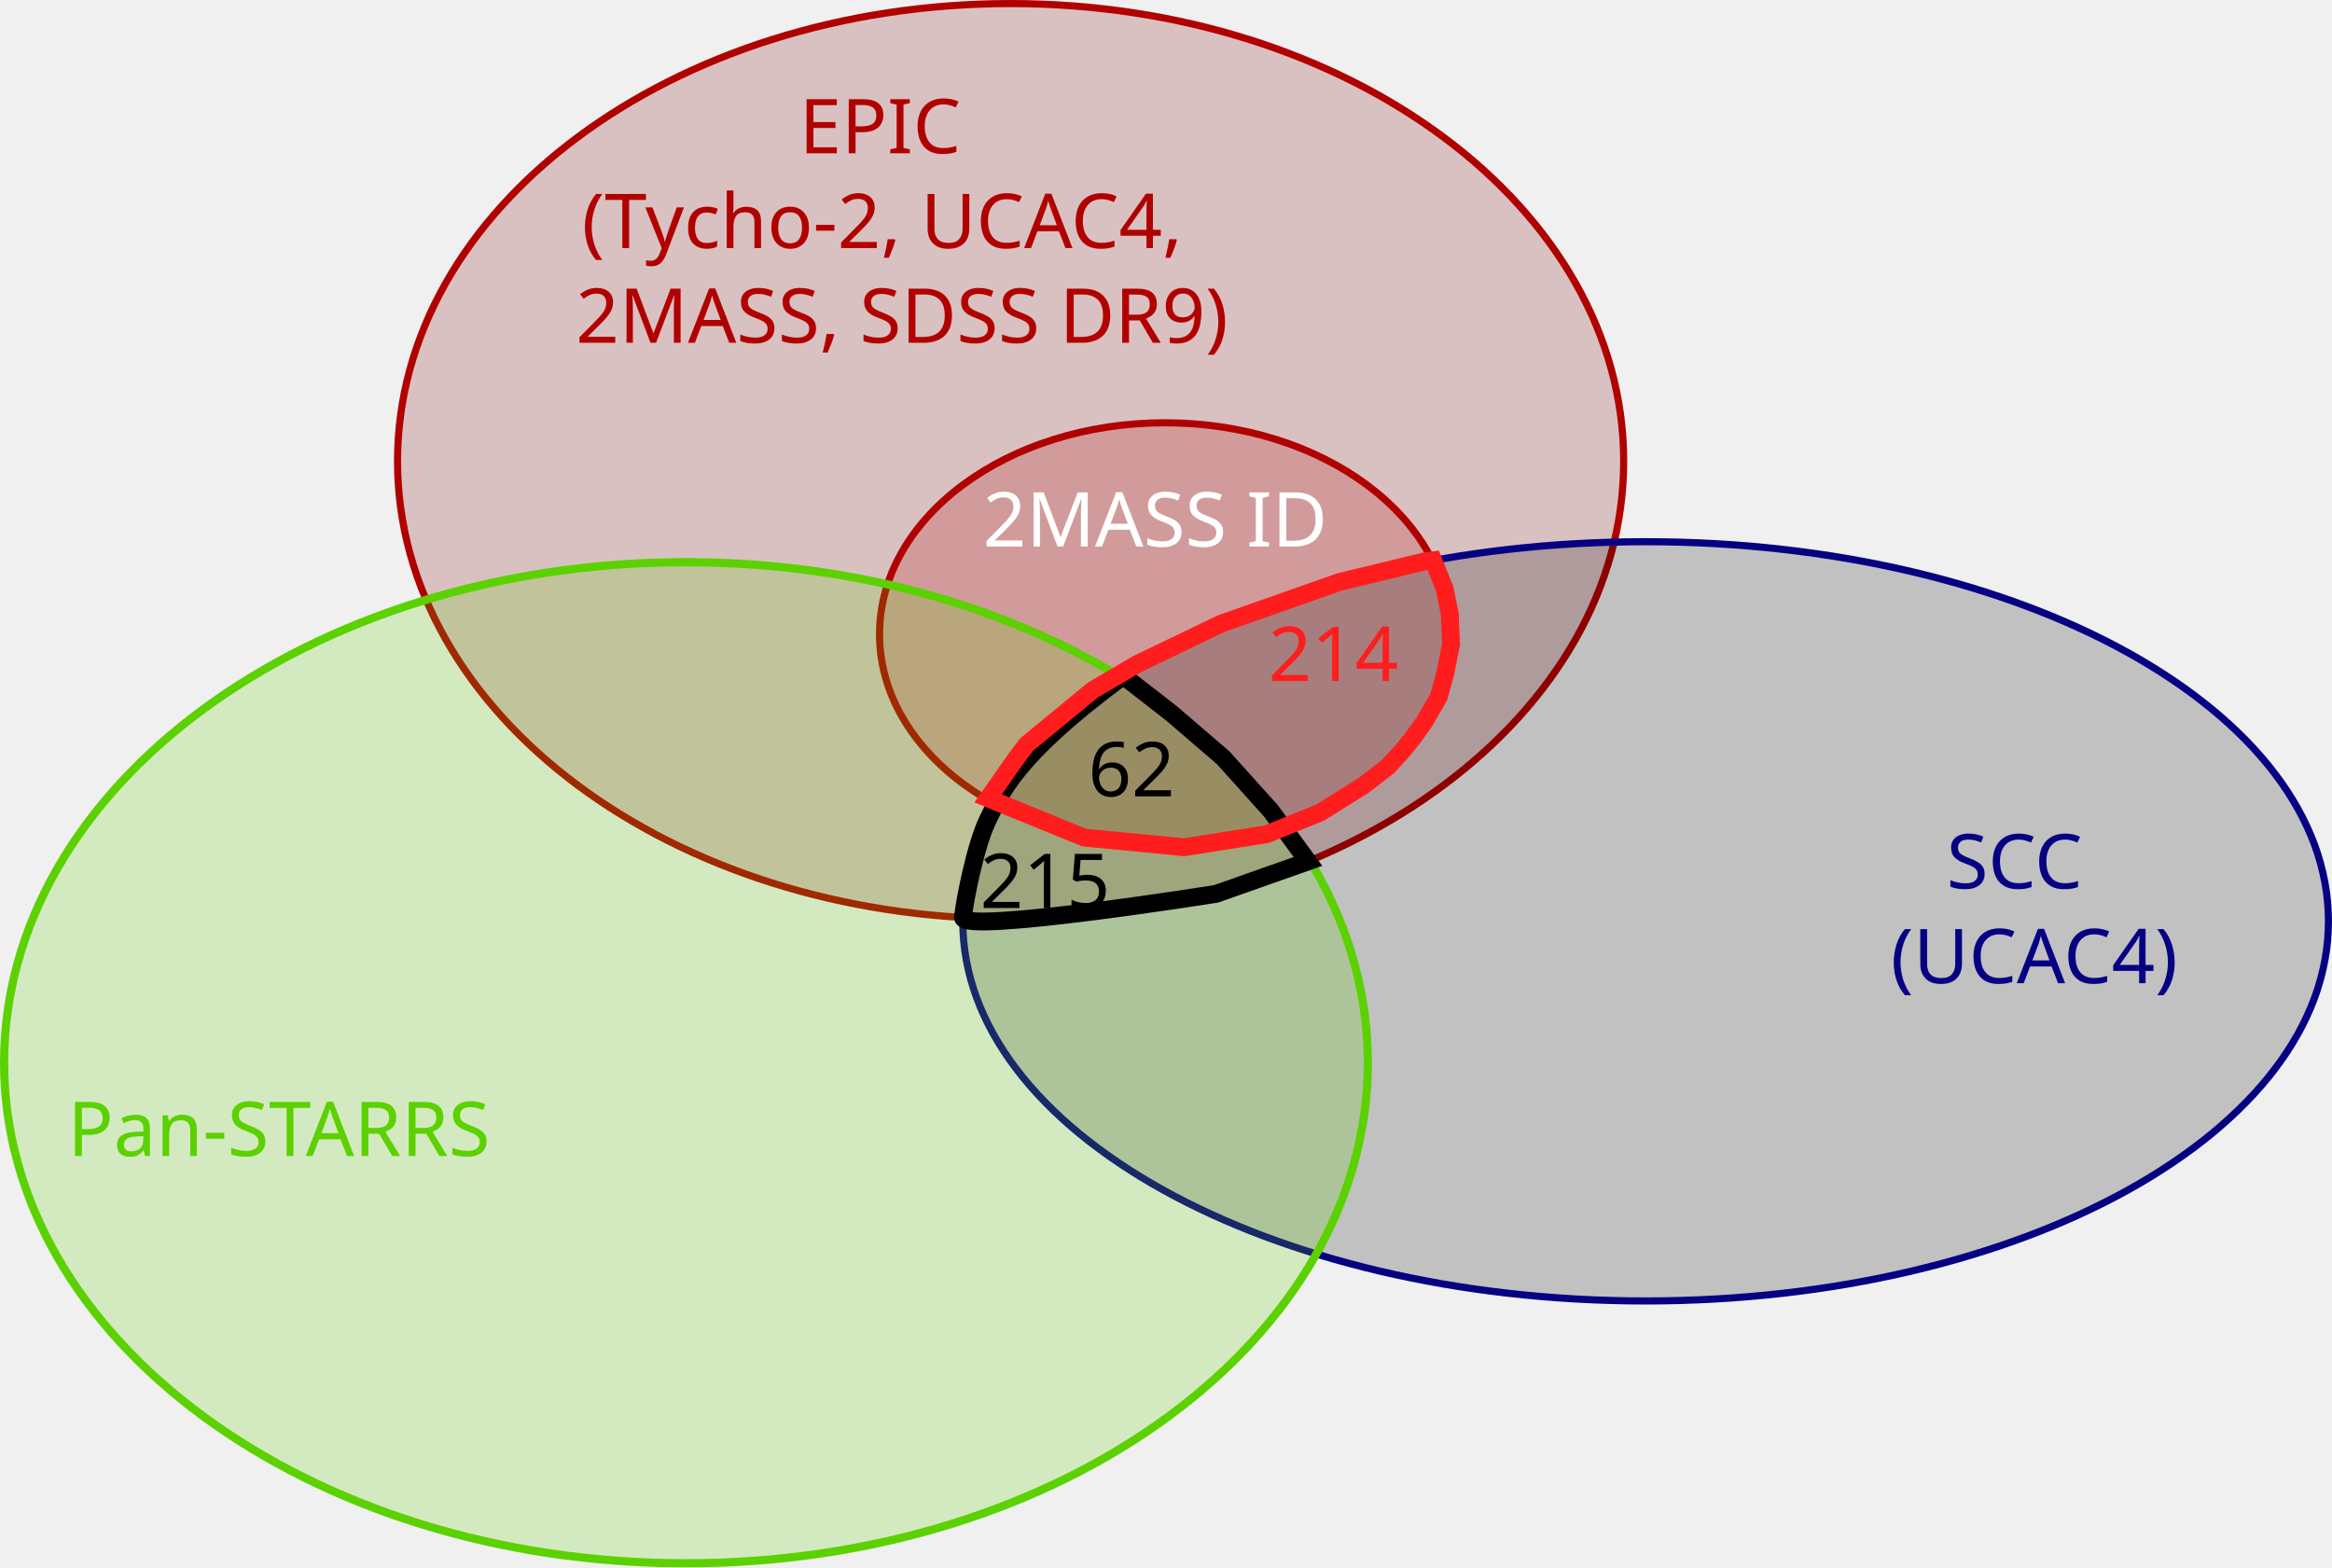
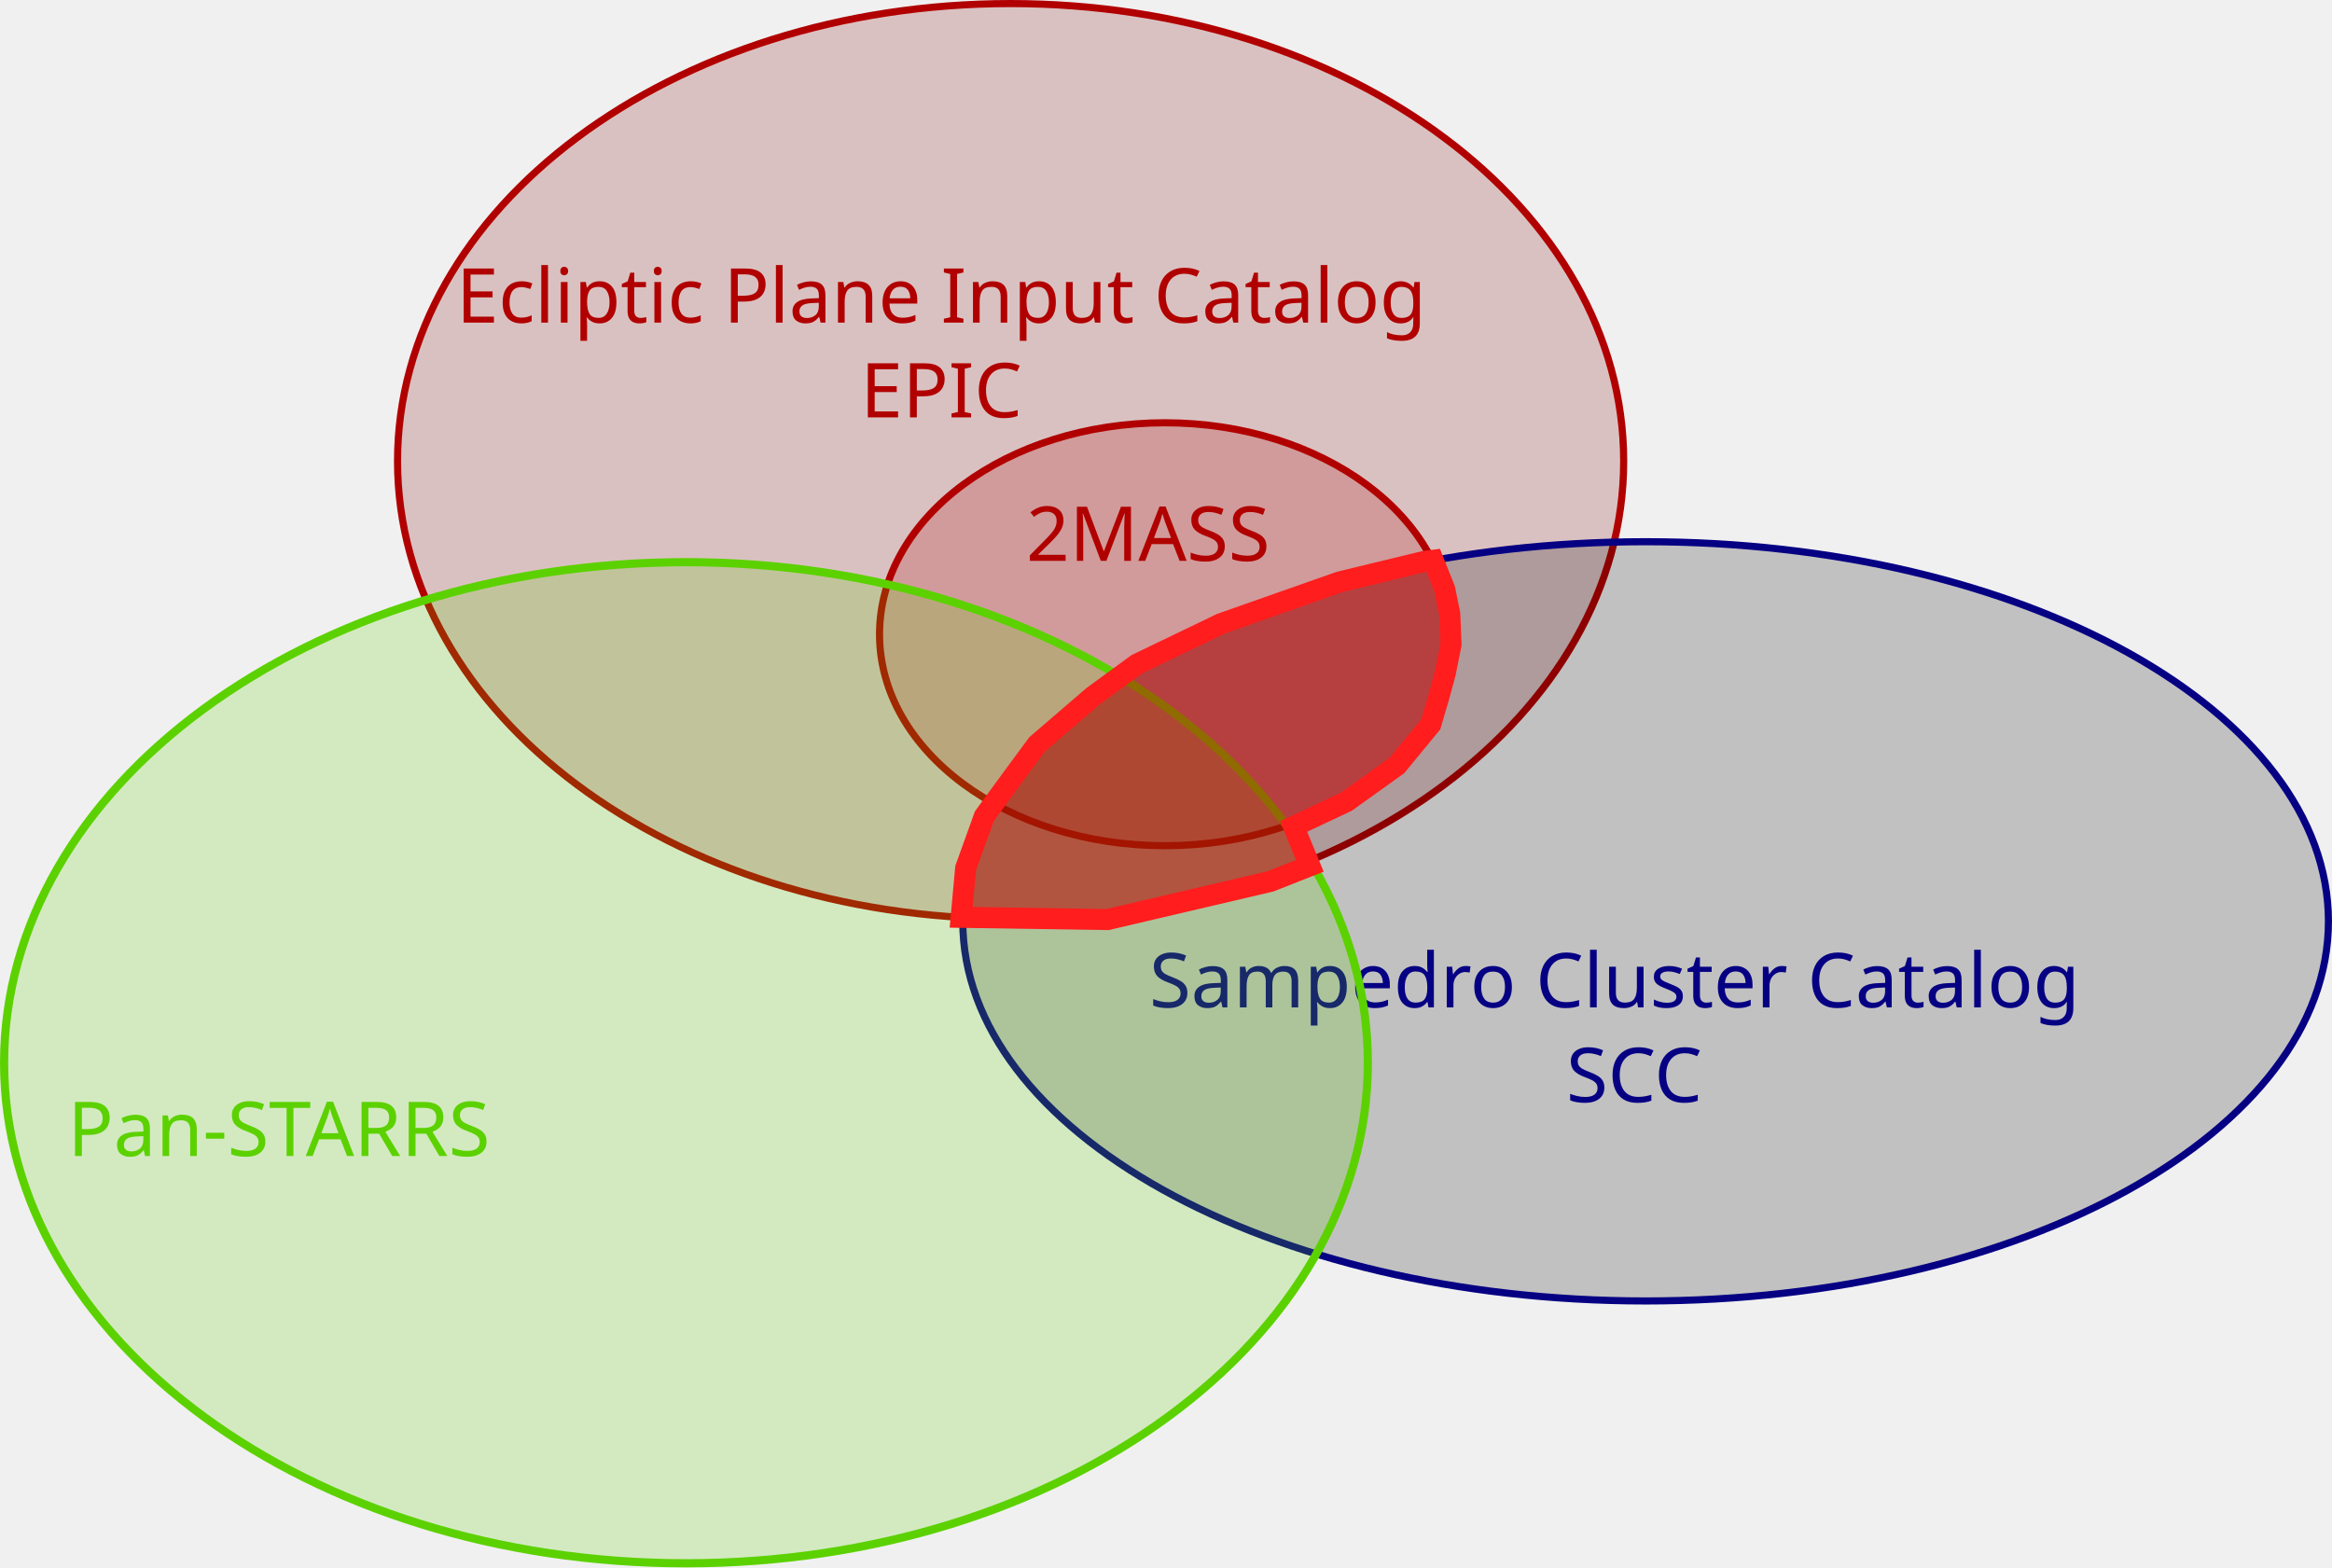
- <svg xmlns="http://www.w3.org/2000/svg" width="369.019mm" height="248.031mm" viewBox="0 0 1307.546 878.85" id="svg2" version="1.1">
+ <svg xmlns="http://www.w3.org/2000/svg" version="1.1" id="svg2" viewBox="0 0 1307.546 878.85" height="248.031mm" width="369.019mm">
  <defs id="defs4">
-     <marker style="overflow:visible" id="marker5960" refX="0" refY="0" orient="auto">
-       <path transform="matrix(-1.1,0,0,-1.1,-1.1,0)" d="M 8.719,4.034 -2.207,0.016 8.719,-4.002 c -1.745,2.372 -1.735,5.617 -6e-7,8.035 z" style="fill:#0000ff;fill-opacity:1;fill-rule:evenodd;stroke:#000000;stroke-width:0.625;stroke-linejoin:round;stroke-opacity:1" id="path5962" />
+     <marker orient="auto" refY="0" refX="0" id="marker5960" style="overflow:visible">
+       <path id="path5962" style="fill:#0000ff;fill-opacity:1;fill-rule:evenodd;stroke:#000000;stroke-width:0.625;stroke-linejoin:round;stroke-opacity:1" d="M 8.719,4.034 -2.207,0.016 8.719,-4.002 c -1.745,2.372 -1.735,5.617 -6e-7,8.035 z" transform="matrix(-1.1,0,0,-1.1,-1.1,0)" />
    </marker>
-     <marker style="overflow:visible" id="marker5950" refX="0" refY="0" orient="auto">
-       <path transform="matrix(-1.1,0,0,-1.1,-1.1,0)" d="M 8.719,4.034 -2.207,0.016 8.719,-4.002 c -1.745,2.372 -1.735,5.617 -6e-7,8.035 z" style="fill:#aa0000;fill-opacity:1;fill-rule:evenodd;stroke:#000000;stroke-width:0.625;stroke-linejoin:round;stroke-opacity:1" id="path5952" />
+     <marker orient="auto" refY="0" refX="0" id="marker5950" style="overflow:visible">
+       <path id="path5952" style="fill:#aa0000;fill-opacity:1;fill-rule:evenodd;stroke:#000000;stroke-width:0.625;stroke-linejoin:round;stroke-opacity:1" d="M 8.719,4.034 -2.207,0.016 8.719,-4.002 c -1.745,2.372 -1.735,5.617 -6e-7,8.035 z" transform="matrix(-1.1,0,0,-1.1,-1.1,0)" />
    </marker>
-     <marker style="overflow:visible" id="marker5814" refX="0" refY="0" orient="auto">
-       <path transform="matrix(-1.1,0,0,-1.1,-1.1,0)" d="M 8.719,4.034 -2.207,0.016 8.719,-4.002 c -1.745,2.372 -1.735,5.617 -6e-7,8.035 z" style="fill:#aa0000;fill-opacity:1;fill-rule:evenodd;stroke:#000000;stroke-width:0.625;stroke-linejoin:round;stroke-opacity:1" id="path5816" />
+     <marker orient="auto" refY="0" refX="0" id="marker5814" style="overflow:visible">
+       <path id="path5816" style="fill:#aa0000;fill-opacity:1;fill-rule:evenodd;stroke:#000000;stroke-width:0.625;stroke-linejoin:round;stroke-opacity:1" d="M 8.719,4.034 -2.207,0.016 8.719,-4.002 c -1.745,2.372 -1.735,5.617 -6e-7,8.035 z" transform="matrix(-1.1,0,0,-1.1,-1.1,0)" />
    </marker>
-     <marker style="overflow:visible" id="marker5684" refX="0" refY="0" orient="auto">
-       <path transform="matrix(-1.1,0,0,-1.1,-1.1,0)" d="M 8.719,4.034 -2.207,0.016 8.719,-4.002 c -1.745,2.372 -1.735,5.617 -6e-7,8.035 z" style="fill:#d45500;fill-opacity:1;fill-rule:evenodd;stroke:#000000;stroke-width:0.625;stroke-linejoin:round;stroke-opacity:1" id="path5686" />
+     <marker orient="auto" refY="0" refX="0" id="marker5684" style="overflow:visible">
+       <path id="path5686" style="fill:#d45500;fill-opacity:1;fill-rule:evenodd;stroke:#000000;stroke-width:0.625;stroke-linejoin:round;stroke-opacity:1" d="M 8.719,4.034 -2.207,0.016 8.719,-4.002 c -1.745,2.372 -1.735,5.617 -6e-7,8.035 z" transform="matrix(-1.1,0,0,-1.1,-1.1,0)" />
    </marker>
-     <marker style="overflow:visible" id="marker5560" refX="0" refY="0" orient="auto">
-       <path transform="matrix(-1.1,0,0,-1.1,-1.1,0)" d="M 8.719,4.034 -2.207,0.016 8.719,-4.002 c -1.745,2.372 -1.735,5.617 -6e-7,8.035 z" style="fill:#d45500;fill-opacity:1;fill-rule:evenodd;stroke:#000000;stroke-width:0.625;stroke-linejoin:round;stroke-opacity:1" id="path5562" />
+     <marker orient="auto" refY="0" refX="0" id="marker5560" style="overflow:visible">
+       <path id="path5562" style="fill:#d45500;fill-opacity:1;fill-rule:evenodd;stroke:#000000;stroke-width:0.625;stroke-linejoin:round;stroke-opacity:1" d="M 8.719,4.034 -2.207,0.016 8.719,-4.002 c -1.745,2.372 -1.735,5.617 -6e-7,8.035 z" transform="matrix(-1.1,0,0,-1.1,-1.1,0)" />
    </marker>
-     <marker style="overflow:visible" id="marker5442" refX="0" refY="0" orient="auto">
-       <path transform="matrix(-1.1,0,0,-1.1,-1.1,0)" d="M 8.719,4.034 -2.207,0.016 8.719,-4.002 c -1.745,2.372 -1.735,5.617 -6e-7,8.035 z" style="fill:#aa0000;fill-opacity:1;fill-rule:evenodd;stroke:#000000;stroke-width:0.625;stroke-linejoin:round;stroke-opacity:1" id="path5444" />
+     <marker orient="auto" refY="0" refX="0" id="marker5442" style="overflow:visible">
+       <path id="path5444" style="fill:#aa0000;fill-opacity:1;fill-rule:evenodd;stroke:#000000;stroke-width:0.625;stroke-linejoin:round;stroke-opacity:1" d="M 8.719,4.034 -2.207,0.016 8.719,-4.002 c -1.745,2.372 -1.735,5.617 -6e-7,8.035 z" transform="matrix(-1.1,0,0,-1.1,-1.1,0)" />
    </marker>
-     <marker style="overflow:visible" id="marker5330" refX="0" refY="0" orient="auto">
-       <path transform="matrix(-1.1,0,0,-1.1,-1.1,0)" d="M 8.719,4.034 -2.207,0.016 8.719,-4.002 c -1.745,2.372 -1.735,5.617 -6e-7,8.035 z" style="fill:#0000ff;fill-opacity:1;fill-rule:evenodd;stroke:#000000;stroke-width:0.625;stroke-linejoin:round;stroke-opacity:1" id="path5332" />
+     <marker orient="auto" refY="0" refX="0" id="marker5330" style="overflow:visible">
+       <path id="path5332" style="fill:#0000ff;fill-opacity:1;fill-rule:evenodd;stroke:#000000;stroke-width:0.625;stroke-linejoin:round;stroke-opacity:1" d="M 8.719,4.034 -2.207,0.016 8.719,-4.002 c -1.745,2.372 -1.735,5.617 -6e-7,8.035 z" transform="matrix(-1.1,0,0,-1.1,-1.1,0)" />
    </marker>
-     <marker style="overflow:visible" id="marker5224" refX="0" refY="0" orient="auto">
-       <path transform="matrix(-1.1,0,0,-1.1,-1.1,0)" d="M 8.719,4.034 -2.207,0.016 8.719,-4.002 c -1.745,2.372 -1.735,5.617 -6e-7,8.035 z" style="fill:#aa0000;fill-opacity:1;fill-rule:evenodd;stroke:#000000;stroke-width:0.625;stroke-linejoin:round;stroke-opacity:1" id="path5226" />
+     <marker orient="auto" refY="0" refX="0" id="marker5224" style="overflow:visible">
+       <path id="path5226" style="fill:#aa0000;fill-opacity:1;fill-rule:evenodd;stroke:#000000;stroke-width:0.625;stroke-linejoin:round;stroke-opacity:1" d="M 8.719,4.034 -2.207,0.016 8.719,-4.002 c -1.745,2.372 -1.735,5.617 -6e-7,8.035 z" transform="matrix(-1.1,0,0,-1.1,-1.1,0)" />
    </marker>
-     <marker style="overflow:visible" id="marker14538" refX="0" refY="0" orient="auto">
-       <path transform="scale(-0.6,-0.6)" d="M 8.719,4.034 -2.207,0.016 8.719,-4.002 c -1.745,2.372 -1.735,5.617 -6e-7,8.035 z" style="fill:#aa0000;fill-opacity:1;fill-rule:evenodd;stroke:#000000;stroke-width:0.625;stroke-linejoin:round;stroke-opacity:1" id="path14540" />
+     <marker orient="auto" refY="0" refX="0" id="marker14538" style="overflow:visible">
+       <path id="path14540" style="fill:#aa0000;fill-opacity:1;fill-rule:evenodd;stroke:#000000;stroke-width:0.625;stroke-linejoin:round;stroke-opacity:1" d="M 8.719,4.034 -2.207,0.016 8.719,-4.002 c -1.745,2.372 -1.735,5.617 -6e-7,8.035 z" transform="scale(-0.6,-0.6)" />
    </marker>
-     <marker orient="auto" refY="0" refX="0" id="Arrow1Mend" style="overflow:visible">
-       <path id="path4169" d="M 0,0 5,-5 -12.5,0 5,5 0,0 Z" style="fill:#000000;fill-opacity:1;fill-rule:evenodd;stroke:#000000;stroke-width:1pt;stroke-opacity:1" transform="matrix(-0.4,0,0,-0.4,-4,0)" />
+     <marker style="overflow:visible" id="Arrow1Mend" refX="0" refY="0" orient="auto">
+       <path transform="matrix(-0.4,0,0,-0.4,-4,0)" style="fill:#000000;fill-opacity:1;fill-rule:evenodd;stroke:#000000;stroke-width:1pt;stroke-opacity:1" d="M 0,0 5,-5 -12.5,0 5,5 0,0 Z" id="path4169" />
    </marker>
-     <marker orient="auto" refY="0" refX="0" id="Arrow2Mend-3" style="overflow:visible">
-       <path id="path4187-6" style="fill:#d45500;fill-opacity:1;fill-rule:evenodd;stroke:#000000;stroke-width:0.625;stroke-linejoin:round;stroke-opacity:1" d="M 8.719,4.034 -2.207,0.016 8.719,-4.002 c -1.745,2.372 -1.735,5.617 -6e-7,8.035 z" transform="scale(-0.6,-0.6)" />
+     <marker style="overflow:visible" id="Arrow2Mend-3" refX="0" refY="0" orient="auto">
+       <path transform="scale(-0.6,-0.6)" d="M 8.719,4.034 -2.207,0.016 8.719,-4.002 c -1.745,2.372 -1.735,5.617 -6e-7,8.035 z" style="fill:#d45500;fill-opacity:1;fill-rule:evenodd;stroke:#000000;stroke-width:0.625;stroke-linejoin:round;stroke-opacity:1" id="path4187-6" />
    </marker>
-     <marker orient="auto" refY="0" refX="0" id="Arrow2Mend-5" style="overflow:visible">
-       <path id="path4187-3" style="fill:#d45500;fill-opacity:1;fill-rule:evenodd;stroke:#000000;stroke-width:0.625;stroke-linejoin:round;stroke-opacity:1" d="M 8.719,4.034 -2.207,0.016 8.719,-4.002 c -1.745,2.372 -1.735,5.617 -6e-7,8.035 z" transform="scale(-0.6,-0.6)" />
+     <marker style="overflow:visible" id="Arrow2Mend-5" refX="0" refY="0" orient="auto">
+       <path transform="scale(-0.6,-0.6)" d="M 8.719,4.034 -2.207,0.016 8.719,-4.002 c -1.745,2.372 -1.735,5.617 -6e-7,8.035 z" style="fill:#d45500;fill-opacity:1;fill-rule:evenodd;stroke:#000000;stroke-width:0.625;stroke-linejoin:round;stroke-opacity:1" id="path4187-3" />
    </marker>
-     <marker orient="auto" refY="0" refX="0" id="Arrow2Mend-6" style="overflow:visible">
-       <path id="path4187-2" style="fill:#000000;fill-opacity:1;fill-rule:evenodd;stroke:#000000;stroke-width:0.625;stroke-linejoin:round;stroke-opacity:1" d="M 8.719,4.034 -2.207,0.016 8.719,-4.002 c -1.745,2.372 -1.735,5.617 -6e-7,8.035 z" transform="scale(-0.6,-0.6)" />
+     <marker style="overflow:visible" id="Arrow2Mend-6" refX="0" refY="0" orient="auto">
+       <path transform="scale(-0.6,-0.6)" d="M 8.719,4.034 -2.207,0.016 8.719,-4.002 c -1.745,2.372 -1.735,5.617 -6e-7,8.035 z" style="fill:#000000;fill-opacity:1;fill-rule:evenodd;stroke:#000000;stroke-width:0.625;stroke-linejoin:round;stroke-opacity:1" id="path4187-2" />
    </marker>
-     <marker orient="auto" refY="0" refX="0" id="Arrow2Mend-6-1" style="overflow:visible">
-       <path id="path4187-2-2" style="fill:#000000;fill-opacity:1;fill-rule:evenodd;stroke:#000000;stroke-width:0.625;stroke-linejoin:round;stroke-opacity:1" d="M 8.719,4.034 -2.207,0.016 8.719,-4.002 c -1.745,2.372 -1.735,5.617 -6e-7,8.035 z" transform="scale(-0.6,-0.6)" />
+     <marker style="overflow:visible" id="Arrow2Mend-6-1" refX="0" refY="0" orient="auto">
+       <path transform="scale(-0.6,-0.6)" d="M 8.719,4.034 -2.207,0.016 8.719,-4.002 c -1.745,2.372 -1.735,5.617 -6e-7,8.035 z" style="fill:#000000;fill-opacity:1;fill-rule:evenodd;stroke:#000000;stroke-width:0.625;stroke-linejoin:round;stroke-opacity:1" id="path4187-2-2" />
    </marker>
-     <marker orient="auto" refY="0" refX="0" id="Arrow2Mend-6-0" style="overflow:visible">
-       <path id="path4187-2-9" style="fill:#0000ff;fill-opacity:1;fill-rule:evenodd;stroke:#000000;stroke-width:0.625;stroke-linejoin:round;stroke-opacity:1" d="M 8.719,4.034 -2.207,0.016 8.719,-4.002 c -1.745,2.372 -1.735,5.617 -6e-7,8.035 z" transform="scale(-0.6,-0.6)" />
+     <marker style="overflow:visible" id="Arrow2Mend-6-0" refX="0" refY="0" orient="auto">
+       <path transform="scale(-0.6,-0.6)" d="M 8.719,4.034 -2.207,0.016 8.719,-4.002 c -1.745,2.372 -1.735,5.617 -6e-7,8.035 z" style="fill:#0000ff;fill-opacity:1;fill-rule:evenodd;stroke:#000000;stroke-width:0.625;stroke-linejoin:round;stroke-opacity:1" id="path4187-2-9" />
    </marker>
-     <marker orient="auto" refY="0" refX="0" id="Arrow2Mend-6-6" style="overflow:visible">
-       <path id="path4187-2-0" style="fill:#aa0000;fill-opacity:1;fill-rule:evenodd;stroke:#000000;stroke-width:0.625;stroke-linejoin:round;stroke-opacity:1" d="M 8.719,4.034 -2.207,0.016 8.719,-4.002 c -1.745,2.372 -1.735,5.617 -6e-7,8.035 z" transform="scale(-0.6,-0.6)" />
+     <marker style="overflow:visible" id="Arrow2Mend-6-6" refX="0" refY="0" orient="auto">
+       <path transform="scale(-0.6,-0.6)" d="M 8.719,4.034 -2.207,0.016 8.719,-4.002 c -1.745,2.372 -1.735,5.617 -6e-7,8.035 z" style="fill:#aa0000;fill-opacity:1;fill-rule:evenodd;stroke:#000000;stroke-width:0.625;stroke-linejoin:round;stroke-opacity:1" id="path4187-2-0" />
    </marker>
-     <marker orient="auto" refY="0" refX="0" id="Arrow2Mend-6-8" style="overflow:visible">
-       <path id="path4187-2-97" style="fill:#000000;fill-opacity:1;fill-rule:evenodd;stroke:#000000;stroke-width:0.625;stroke-linejoin:round;stroke-opacity:1" d="M 8.719,4.034 -2.207,0.016 8.719,-4.002 c -1.745,2.372 -1.735,5.617 -6e-7,8.035 z" transform="scale(-0.6,-0.6)" />
+     <marker style="overflow:visible" id="Arrow2Mend-6-8" refX="0" refY="0" orient="auto">
+       <path transform="scale(-0.6,-0.6)" d="M 8.719,4.034 -2.207,0.016 8.719,-4.002 c -1.745,2.372 -1.735,5.617 -6e-7,8.035 z" style="fill:#000000;fill-opacity:1;fill-rule:evenodd;stroke:#000000;stroke-width:0.625;stroke-linejoin:round;stroke-opacity:1" id="path4187-2-97" />
    </marker>
-     <marker orient="auto" refY="0" refX="0" id="Arrow2Mend-6-3" style="overflow:visible">
-       <path id="path4187-2-6" style="fill:#aa0000;fill-opacity:1;fill-rule:evenodd;stroke:#000000;stroke-width:0.625;stroke-linejoin:round;stroke-opacity:1" d="M 8.719,4.034 -2.207,0.016 8.719,-4.002 c -1.745,2.372 -1.735,5.617 -6e-7,8.035 z" transform="scale(-0.6,-0.6)" />
+     <marker style="overflow:visible" id="Arrow2Mend-6-3" refX="0" refY="0" orient="auto">
+       <path transform="scale(-0.6,-0.6)" d="M 8.719,4.034 -2.207,0.016 8.719,-4.002 c -1.745,2.372 -1.735,5.617 -6e-7,8.035 z" style="fill:#aa0000;fill-opacity:1;fill-rule:evenodd;stroke:#000000;stroke-width:0.625;stroke-linejoin:round;stroke-opacity:1" id="path4187-2-6" />
    </marker>
-     <marker orient="auto" refY="0" refX="0" id="Arrow2Mend-6-0-1" style="overflow:visible">
-       <path id="path4187-2-9-9" style="fill:#0000ff;fill-opacity:1;fill-rule:evenodd;stroke:#000000;stroke-width:0.625;stroke-linejoin:round;stroke-opacity:1" d="M 8.719,4.034 -2.207,0.016 8.719,-4.002 c -1.745,2.372 -1.735,5.617 -6e-7,8.035 z" transform="scale(-0.6,-0.6)" />
+     <marker style="overflow:visible" id="Arrow2Mend-6-0-1" refX="0" refY="0" orient="auto">
+       <path transform="scale(-0.6,-0.6)" d="M 8.719,4.034 -2.207,0.016 8.719,-4.002 c -1.745,2.372 -1.735,5.617 -6e-7,8.035 z" style="fill:#0000ff;fill-opacity:1;fill-rule:evenodd;stroke:#000000;stroke-width:0.625;stroke-linejoin:round;stroke-opacity:1" id="path4187-2-9-9" />
    </marker>
-     <marker orient="auto" refY="0" refX="0" id="Arrow2Mend-6-8-7" style="overflow:visible">
-       <path id="path4187-2-97-8" style="fill:#000000;fill-opacity:1;fill-rule:evenodd;stroke:#000000;stroke-width:0.625;stroke-linejoin:round;stroke-opacity:1" d="M 8.719,4.034 -2.207,0.016 8.719,-4.002 c -1.745,2.372 -1.735,5.617 -6e-7,8.035 z" transform="scale(-0.6,-0.6)" />
+     <marker style="overflow:visible" id="Arrow2Mend-6-8-7" refX="0" refY="0" orient="auto">
+       <path transform="scale(-0.6,-0.6)" d="M 8.719,4.034 -2.207,0.016 8.719,-4.002 c -1.745,2.372 -1.735,5.617 -6e-7,8.035 z" style="fill:#000000;fill-opacity:1;fill-rule:evenodd;stroke:#000000;stroke-width:0.625;stroke-linejoin:round;stroke-opacity:1" id="path4187-2-97-8" />
    </marker>
-     <marker orient="auto" refY="0" refX="0" id="Arrow2Mend-6-3-3" style="overflow:visible">
-       <path id="path4187-2-6-6" style="fill:#0000ff;fill-opacity:1;fill-rule:evenodd;stroke:#000000;stroke-width:0.625;stroke-linejoin:round;stroke-opacity:1" d="M 8.719,4.034 -2.207,0.016 8.719,-4.002 c -1.745,2.372 -1.735,5.617 -6e-7,8.035 z" transform="scale(-0.6,-0.6)" />
+     <marker style="overflow:visible" id="Arrow2Mend-6-3-3" refX="0" refY="0" orient="auto">
+       <path transform="scale(-0.6,-0.6)" d="M 8.719,4.034 -2.207,0.016 8.719,-4.002 c -1.745,2.372 -1.735,5.617 -6e-7,8.035 z" style="fill:#0000ff;fill-opacity:1;fill-rule:evenodd;stroke:#000000;stroke-width:0.625;stroke-linejoin:round;stroke-opacity:1" id="path4187-2-6-6" />
    </marker>
-     <marker style="overflow:visible" id="marker5950-3" refX="0" refY="0" orient="auto">
-       <path transform="matrix(-1.1,0,0,-1.1,-1.1,0)" d="M 8.719,4.034 -2.207,0.016 8.719,-4.002 c -1.745,2.372 -1.735,5.617 -6e-7,8.035 z" style="fill:#aa0000;fill-opacity:1;fill-rule:evenodd;stroke:#000000;stroke-width:0.625;stroke-linejoin:round;stroke-opacity:1" id="path5952-6" />
+     <marker orient="auto" refY="0" refX="0" id="marker5950-3" style="overflow:visible">
+       <path id="path5952-6" style="fill:#aa0000;fill-opacity:1;fill-rule:evenodd;stroke:#000000;stroke-width:0.625;stroke-linejoin:round;stroke-opacity:1" d="M 8.719,4.034 -2.207,0.016 8.719,-4.002 c -1.745,2.372 -1.735,5.617 -6e-7,8.035 z" transform="matrix(-1.1,0,0,-1.1,-1.1,0)" />
    </marker>
-     <marker style="overflow:visible" id="marker5950-5" refX="0" refY="0" orient="auto">
-       <path transform="matrix(-1.1,0,0,-1.1,-1.1,0)" d="M 8.719,4.034 -2.207,0.016 8.719,-4.002 c -1.745,2.372 -1.735,5.617 -6e-7,8.035 z" style="fill:#aa0000;fill-opacity:1;fill-rule:evenodd;stroke:#000000;stroke-width:0.625;stroke-linejoin:round;stroke-opacity:1" id="path5952-3" />
+     <marker orient="auto" refY="0" refX="0" id="marker5950-5" style="overflow:visible">
+       <path id="path5952-3" style="fill:#aa0000;fill-opacity:1;fill-rule:evenodd;stroke:#000000;stroke-width:0.625;stroke-linejoin:round;stroke-opacity:1" d="M 8.719,4.034 -2.207,0.016 8.719,-4.002 c -1.745,2.372 -1.735,5.617 -6e-7,8.035 z" transform="matrix(-1.1,0,0,-1.1,-1.1,0)" />
    </marker>
  </defs>
-   <g id="layer1" transform="translate(534.3292,-214.1058)">
-     <ellipse style="fill:#800000;fill-opacity:0.196;stroke:#b10000;stroke-width:4;stroke-linecap:round;stroke-miterlimit:4;stroke-dasharray:none;stroke-dashoffset:0;stroke-opacity:1" id="path4503" cx="32.317" cy="472.71" rx="343.747" ry="256.604" />
-     <text xml:space="preserve" style="font-style:normal;font-weight:normal;font-size:42.5px;line-height:125%;font-family:sans-serif;text-align:center;letter-spacing:0px;word-spacing:0px;text-anchor:middle;fill:#b10000;fill-opacity:1;stroke:none;stroke-width:1px;stroke-linecap:butt;stroke-linejoin:miter;stroke-opacity:1" x="-2.216" y="300.06" id="text4505">
-       <tspan id="tspan4507" x="-2.216" y="300.06">EPIC</tspan>
-       <tspan x="4.549" y="353.185" id="tspan4334">(Tycho-2, UCAC4, </tspan>
-       <tspan x="4.549" y="406.31" id="tspan4336">2MASS, SDSS DR9) </tspan>
+   <g transform="translate(534.3292,-214.1058)" id="layer1">
+     <ellipse ry="256.604" rx="343.747" cy="472.71" cx="32.317" id="path4503" style="fill:#800000;fill-opacity:0.196;stroke:#b10000;stroke-width:4;stroke-linecap:round;stroke-miterlimit:4;stroke-dasharray:none;stroke-dashoffset:0;stroke-opacity:1" />
+     <text id="text4505" y="395.014" x="32.129" style="font-style:normal;font-weight:normal;font-size:42.5px;line-height:125%;font-family:sans-serif;text-align:center;letter-spacing:0px;word-spacing:0px;text-anchor:middle;fill:#b10000;fill-opacity:1;stroke:none;stroke-width:1px;stroke-linecap:butt;stroke-linejoin:miter;stroke-opacity:1" xml:space="preserve">
+       <tspan y="395.014" x="32.129" id="tspan4507">Ecliptic Plane Input Catalog</tspan>
+       <tspan id="tspan4354" y="448.139" x="32.129">EPIC</tspan>
+       <tspan id="tspan4336" y="501.264" x="38.894" />
    </text>
-     <ellipse style="fill:#b10000;fill-opacity:0.196;stroke:#b10000;stroke-width:4;stroke-linecap:round;stroke-miterlimit:4;stroke-dasharray:none;stroke-dashoffset:0;stroke-opacity:1" id="path4509" cx="118.822" cy="569.73" rx="160" ry="118.571" />
-     <text xml:space="preserve" style="font-style:normal;font-weight:normal;font-size:42.5px;line-height:125%;font-family:sans-serif;letter-spacing:0px;word-spacing:0px;fill:#ffffff;fill-opacity:1;stroke:none;stroke-width:1px;stroke-linecap:butt;stroke-linejoin:miter;stroke-opacity:1" x="16.802" y="520.55" id="text4511">
-       <tspan id="tspan4513" x="16.802" y="520.55">2MASS ID</tspan>
+     <ellipse ry="118.571" rx="160" cy="569.73" cx="118.822" id="path4509" style="fill:#b10000;fill-opacity:0.196;stroke:#b10000;stroke-width:4;stroke-linecap:round;stroke-miterlimit:4;stroke-dasharray:none;stroke-dashoffset:0;stroke-opacity:1" />
+     <text id="text4511" y="528.59" x="41.066" style="font-style:normal;font-weight:normal;font-size:42.5px;line-height:125%;font-family:sans-serif;letter-spacing:0px;word-spacing:0px;fill:#b10000;fill-opacity:1;stroke:none;stroke-width:1px;stroke-linecap:butt;stroke-linejoin:miter;stroke-opacity:1" xml:space="preserve">
+       <tspan y="528.59" x="41.066" id="tspan4513">2MASS</tspan>
    </text>
-     <ellipse style="fill:#000000;fill-opacity:0.196;stroke:#060083;stroke-width:4;stroke-linecap:round;stroke-miterlimit:4;stroke-dasharray:none;stroke-dashoffset:0;stroke-opacity:1" id="path4515" cx="388.36" cy="730.708" rx="382.857" ry="212.857" />
-     <text xml:space="preserve" style="font-style:normal;font-weight:normal;font-size:42.5px;line-height:125%;font-family:sans-serif;text-align:center;letter-spacing:0px;word-spacing:0px;text-anchor:middle;fill:#060083;fill-opacity:1;stroke:none;stroke-width:1px;stroke-linecap:butt;stroke-linejoin:miter;stroke-opacity:1" x="633.871" y="712.28" id="text4517">
-       <tspan id="tspan4519" x="633.871" y="712.28">SCC</tspan>
-       <tspan x="633.871" y="765.405" id="tspan4332">(UCAC4)</tspan>
+     <ellipse ry="212.857" rx="382.857" cy="730.708" cx="388.36" id="path4515" style="fill:#000000;fill-opacity:0.196;stroke:#060083;stroke-width:4;stroke-linecap:round;stroke-miterlimit:4;stroke-dasharray:none;stroke-dashoffset:0;stroke-opacity:1" />
+     <text id="text4517" y="778.95" x="409.618" style="font-style:normal;font-weight:normal;font-size:42.5px;line-height:125%;font-family:sans-serif;text-align:center;letter-spacing:0px;word-spacing:0px;text-anchor:middle;fill:#060083;fill-opacity:1;stroke:none;stroke-width:1px;stroke-linecap:butt;stroke-linejoin:miter;stroke-opacity:1" xml:space="preserve">
+       <tspan id="tspan4332" y="778.95" x="409.618">Sampedro Cluster Catalog</tspan>
+       <tspan id="tspan4356" y="832.075" x="409.618">SCC</tspan>
    </text>
-     <ellipse style="fill:#5cd500;fill-opacity:0.196;stroke:#5cd100;stroke-width:4.59;stroke-linecap:round;stroke-miterlimit:4;stroke-dasharray:none;stroke-dashoffset:0;stroke-opacity:1" id="path4515-3" cx="-149.712" cy="809.995" rx="382.322" ry="280.666" />
-     <text xml:space="preserve" style="font-style:normal;font-weight:normal;font-size:42.5px;line-height:125%;font-family:sans-serif;letter-spacing:0px;word-spacing:0px;fill:#5cd100;fill-opacity:1;stroke:none;stroke-width:1px;stroke-linecap:butt;stroke-linejoin:miter;stroke-opacity:1" x="-496.38" y="862.308" id="text4536">
-       <tspan id="tspan4538" x="-496.38" y="862.308">Pan-STARRS</tspan>
+     <ellipse ry="280.666" rx="382.322" cy="809.995" cx="-149.712" id="path4515-3" style="fill:#5cd500;fill-opacity:0.196;stroke:#5cd100;stroke-width:4.59;stroke-linecap:round;stroke-miterlimit:4;stroke-dasharray:none;stroke-dashoffset:0;stroke-opacity:1" />
+     <text id="text4536" y="862.308" x="-496.38" style="font-style:normal;font-weight:normal;font-size:42.5px;line-height:125%;font-family:sans-serif;letter-spacing:0px;word-spacing:0px;fill:#5cd100;fill-opacity:1;stroke:none;stroke-width:1px;stroke-linecap:butt;stroke-linejoin:miter;stroke-opacity:1" xml:space="preserve">
+       <tspan y="862.308" x="-496.38" id="tspan4538">Pan-STARRS</tspan>
    </text>
-     <path style="fill:none;fill-rule:evenodd;stroke:#000000;stroke-width:1px;stroke-linecap:butt;stroke-linejoin:miter;stroke-opacity:1" d="M 96.51,592.577 Z" id="path4540" />
-     <path style="fill:none;fill-rule:evenodd;stroke:#000000;stroke-width:10;stroke-linecap:butt;stroke-linejoin:miter;stroke-miterlimit:4;stroke-dasharray:none;stroke-opacity:1" d="M 95.5,593.082 C 33.881,638.539 26.81,659.247 19.739,673.389 12.668,687.531 6.607,718.846 5.596,728.442 4.586,738.039 147.523,715.31 147.523,715.31 L 199.041,697.128 178.333,668.843 151.564,639.044 122.774,614.295 Z" id="path4542" />
-     <path style="fill:none;fill-rule:evenodd;stroke:#ff1d1d;stroke-width:10;stroke-linecap:butt;stroke-linejoin:miter;stroke-miterlimit:4;stroke-dasharray:none;stroke-opacity:1" d="m 78.372,601.056 24.74,-14.531 47.23,-22.735 66.422,-23.377 47.143,-11.429 5.357,-0.714 6.429,16.071 2.857,13.929 0.714,17.143 -3.214,16.071 -3.571,13.214 -8.156,14.142 -6.819,9.47 -5.43,6.692 -8.207,8.965 -13.763,10.607 -24.244,15.152 -29.926,12.122 -46.341,7.324 -56.063,-5.43 -53.791,-21.971 c 7.239,-10.102 14.07,-20.804 21.718,-30.305 z" id="path4546" />
-     <text xml:space="preserve" style="font-style:normal;font-weight:normal;font-size:42.5px;line-height:125%;font-family:sans-serif;letter-spacing:0px;word-spacing:0px;fill:#ff1d1d;fill-opacity:1;stroke:none;stroke-width:1px;stroke-linecap:butt;stroke-linejoin:miter;stroke-opacity:1" x="176.818" y="595.961" id="text4335">
-       <tspan id="tspan4337" x="176.818" y="595.961">214</tspan>
-     </text>
-     <text xml:space="preserve" style="font-style:normal;font-weight:normal;font-size:42.5px;line-height:125%;font-family:sans-serif;letter-spacing:0px;word-spacing:0px;fill:#000000;fill-opacity:1;stroke:none;stroke-width:1px;stroke-linecap:butt;stroke-linejoin:miter;stroke-opacity:1" x="15.194" y="723.24" id="text4339">
-       <tspan id="tspan4341" x="15.194" y="723.24">215</tspan>
-     </text>
-     <text xml:space="preserve" style="font-style:normal;font-weight:normal;font-size:42.5px;line-height:125%;font-family:sans-serif;letter-spacing:0px;word-spacing:0px;fill:#000000;fill-opacity:1;stroke:none;stroke-width:1px;stroke-linecap:butt;stroke-linejoin:miter;stroke-opacity:1" x="75.803" y="660.611" id="text4343">
-       <tspan id="tspan4345" x="75.803" y="660.611">62</tspan>
-     </text>
+     <path id="path4540" d="M 96.51,592.577 Z" style="fill:none;fill-rule:evenodd;stroke:#000000;stroke-width:1px;stroke-linecap:butt;stroke-linejoin:miter;stroke-opacity:1" />
+     <path id="path4546" d="m 78.372,604.627 24.74,-18.102 47.23,-22.735 66.422,-23.377 47.143,-11.429 5.357,-0.714 6.429,16.071 2.857,13.929 0.714,17.143 -3.214,16.071 -3.571,13.214 -4.585,15.571 -18.961,23.042 -28.287,20.264 -29.636,13.965 9.094,22.035 -22.101,8.724 -91.354,21.408 -82.055,-1.248 2.508,-27.572 10.495,-29.114 c 7.239,-10.102 29.575,-40.305 29.575,-40.305 z" style="fill:#c40000;fill-rule:evenodd;stroke:#ff1d1d;stroke-width:11.8;stroke-linecap:round;stroke-linejoin:miter;stroke-miterlimit:4;stroke-dasharray:none;stroke-opacity:1;fill-opacity:0.49" />
  </g>
</svg>
